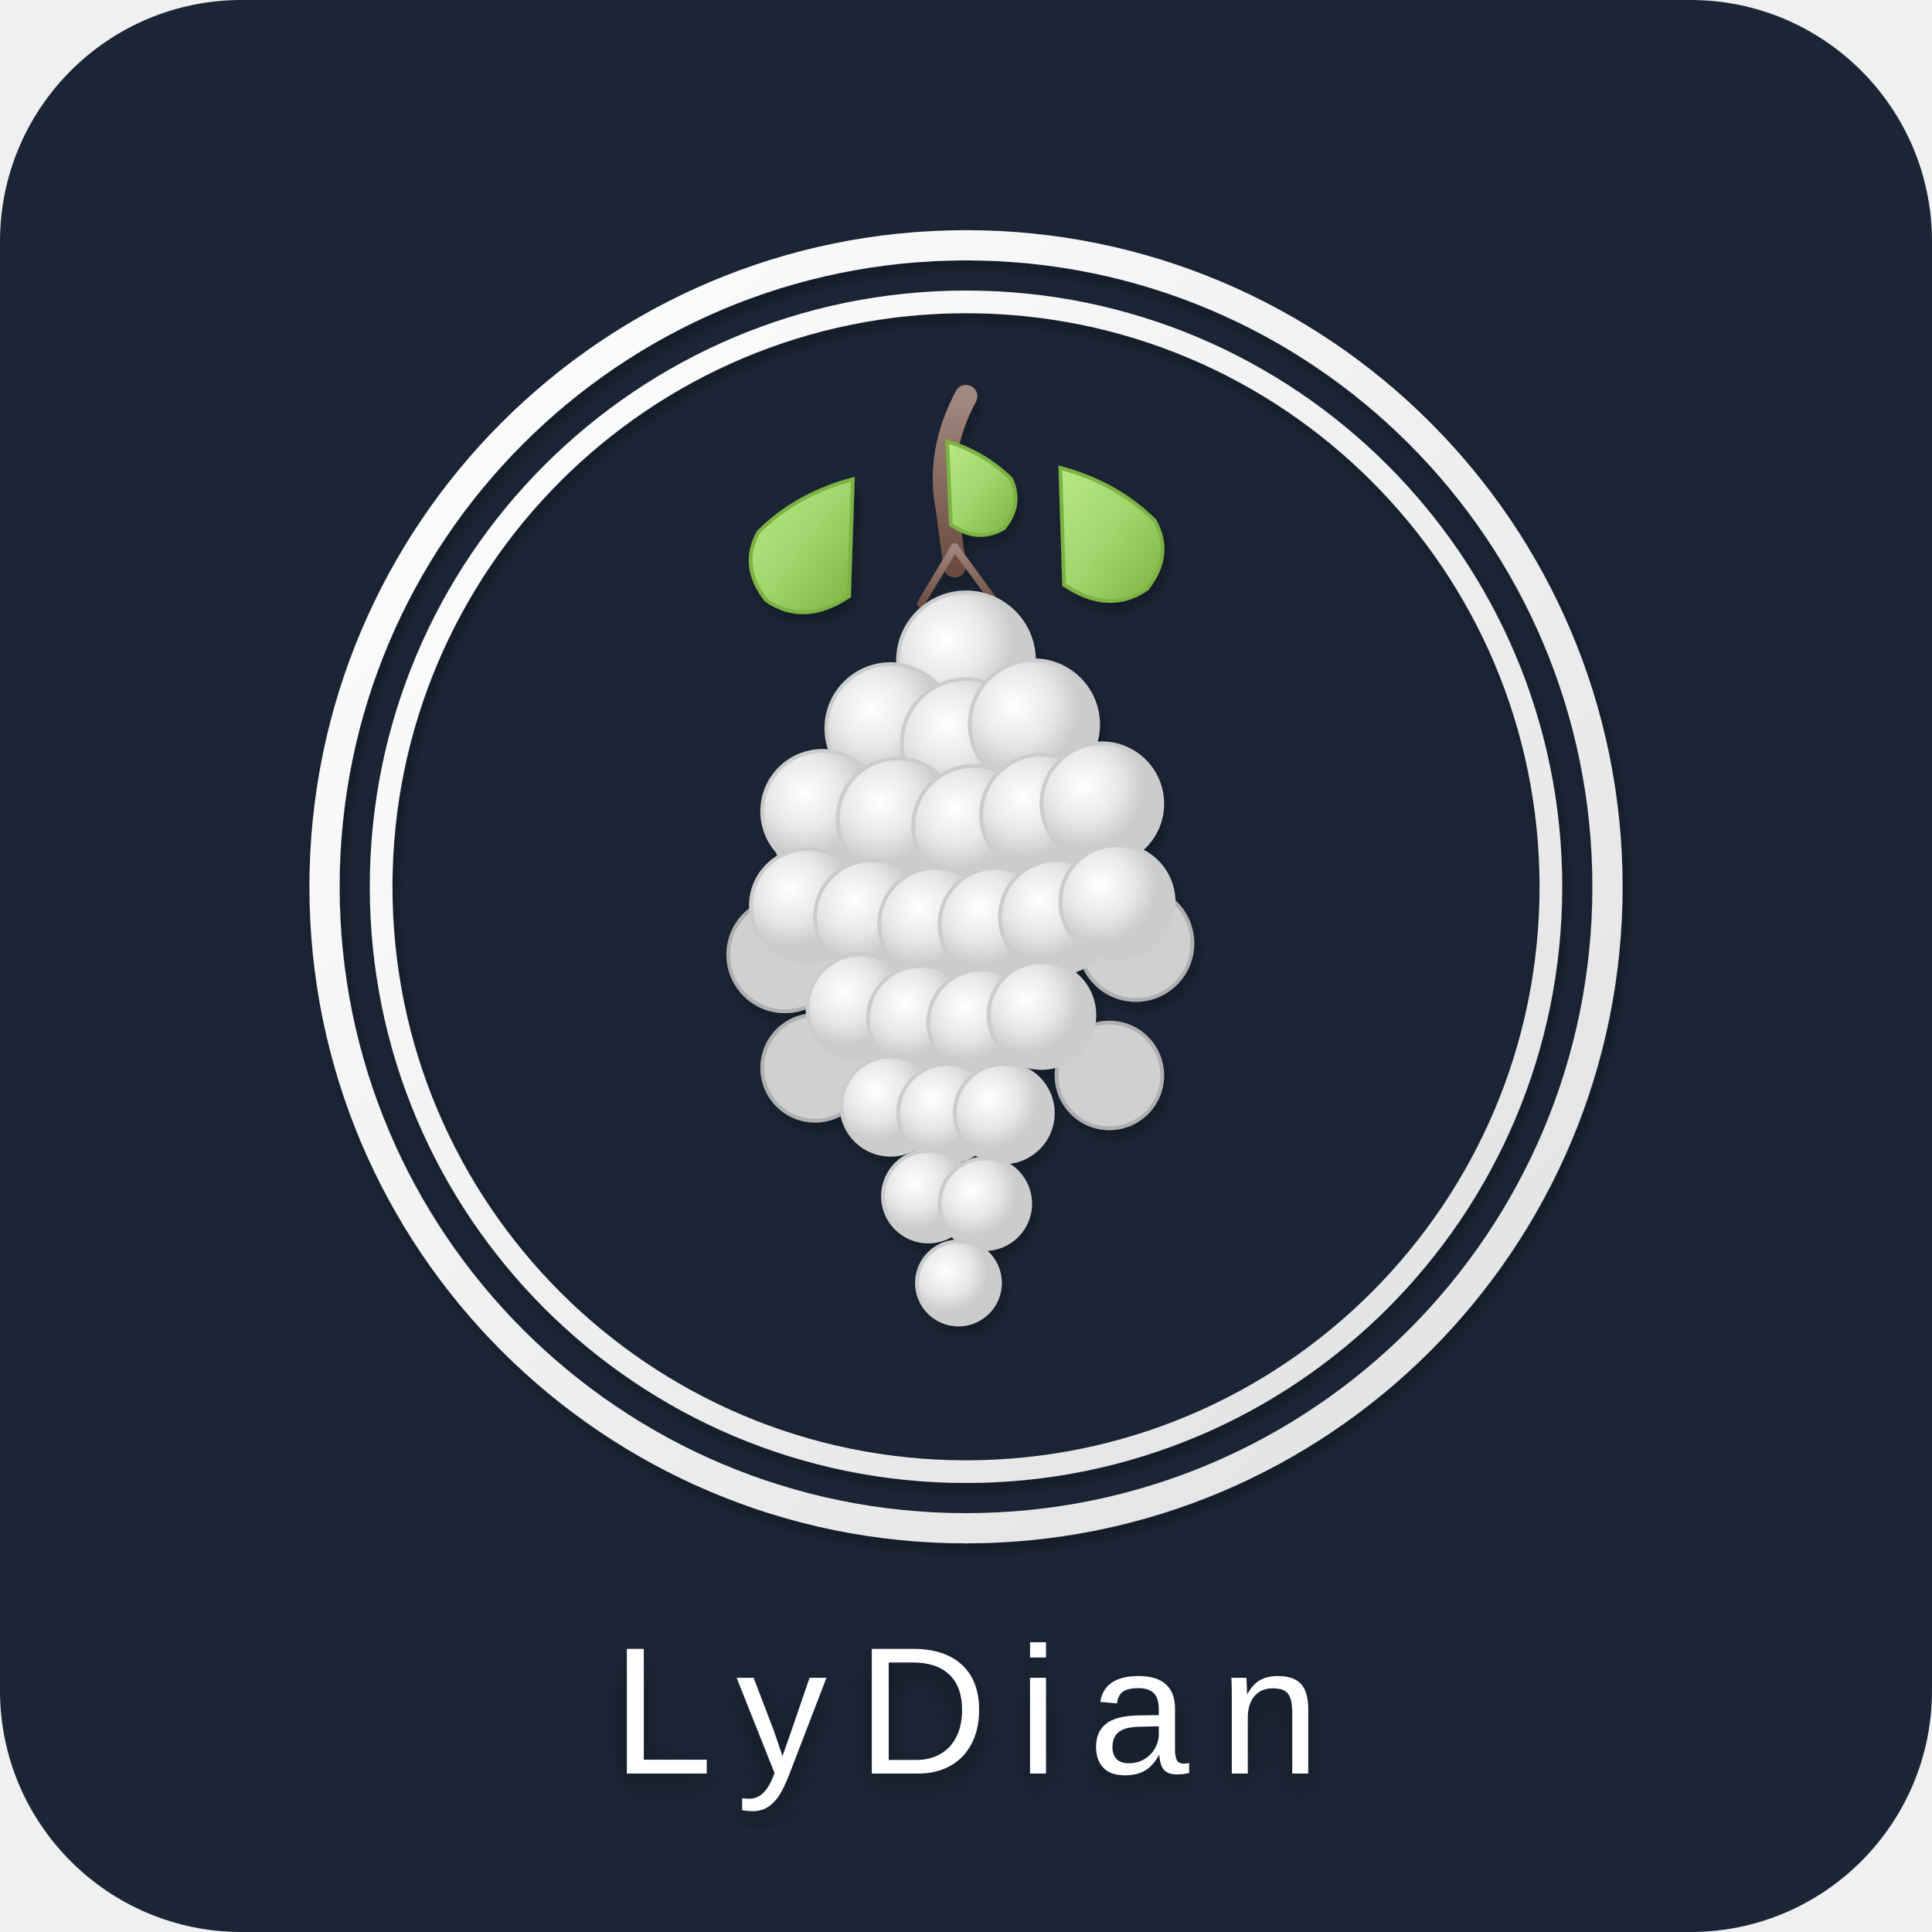
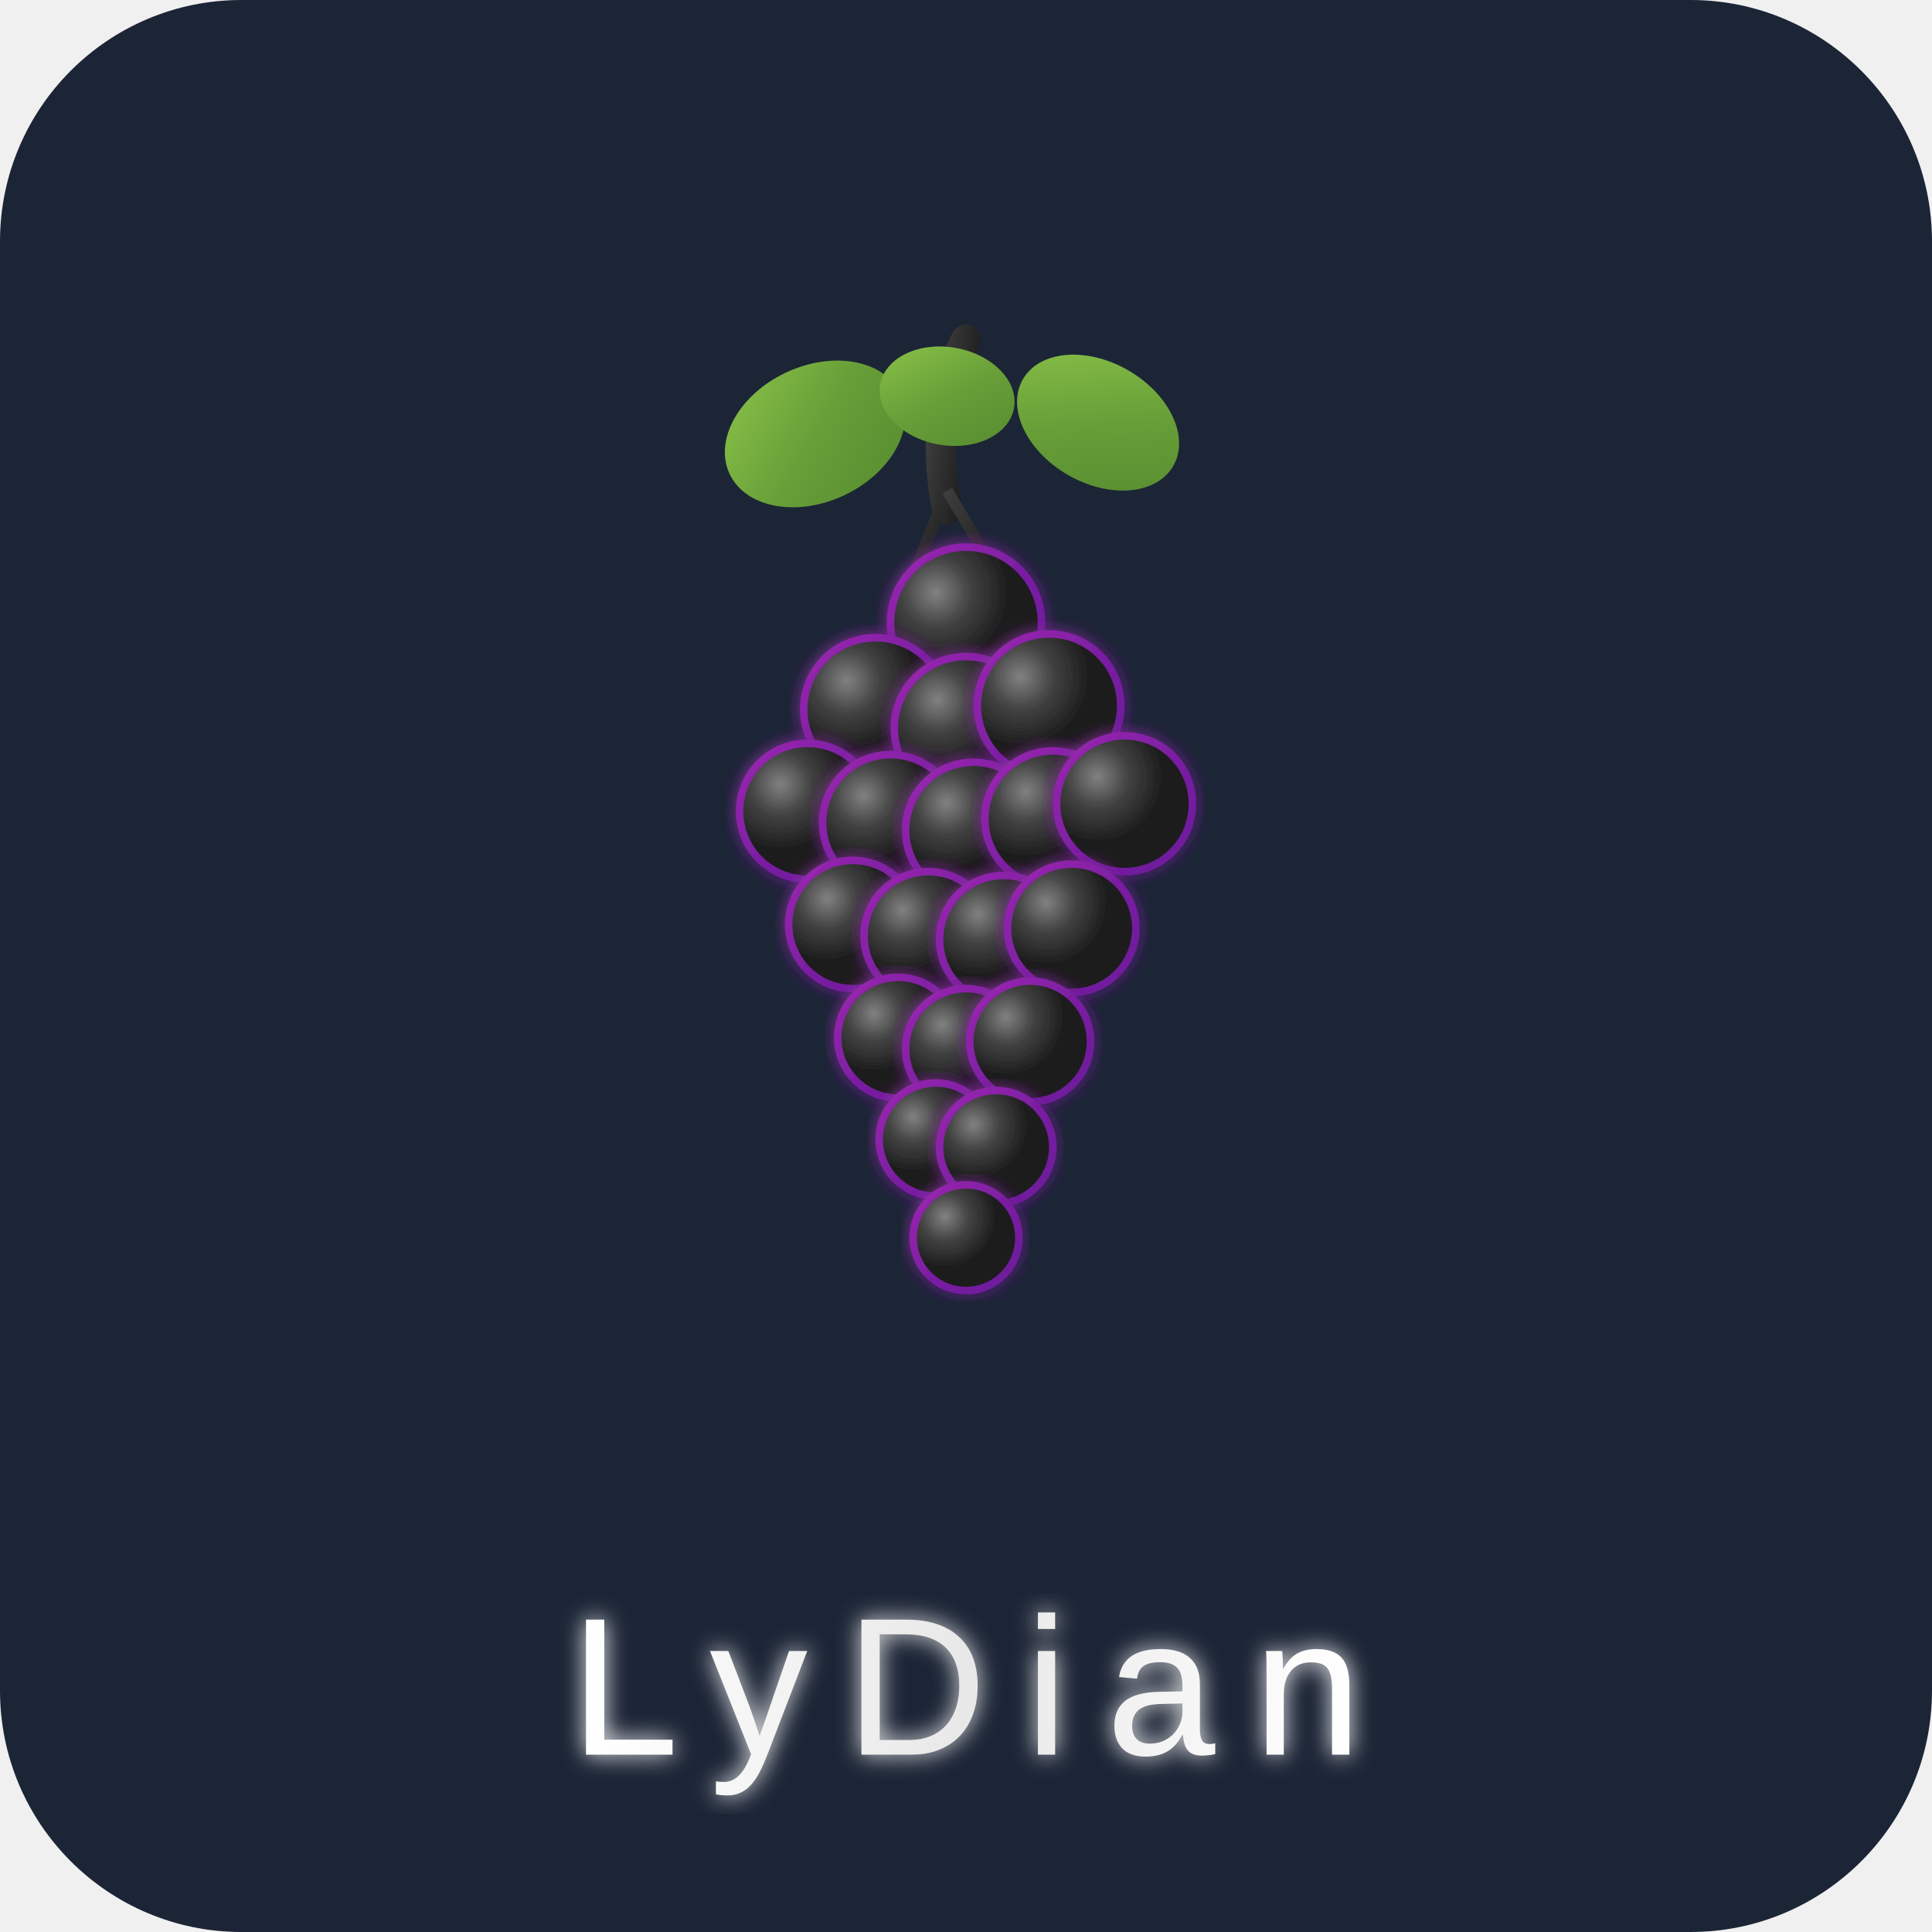
<svg xmlns="http://www.w3.org/2000/svg" width="512" height="512" viewBox="0 0 512 512" fill="none">
  <defs>
-     <radialGradient id="whiteGrapeGradient" cx="0.35" cy="0.35">
-       <stop offset="0%" stop-color="#FFFFFF" />
-       <stop offset="60%" stop-color="#E8E8E8" />
-       <stop offset="100%" stop-color="#CCCCCC" />
+     <linearGradient id="modernGradient" x1="0%" y1="0%" x2="100%" y2="100%">
+       <stop offset="0%" stop-color="#9C27B0" />
+       <stop offset="50%" stop-color="#7B1FA2" />
+       <stop offset="100%" stop-color="#6A1B9A" />
+     </linearGradient>
+     <radialGradient id="blackGrapeGradient" cx="0.3" cy="0.3">
+       <stop offset="0%" stop-color="#4A4A4A" />
+       <stop offset="40%" stop-color="#2C2C2C" />
+       <stop offset="100%" stop-color="#1A1A1A" />
    </radialGradient>
-     <linearGradient id="frameGradient" x1="0%" y1="0%" x2="100%" y2="100%">
-       <stop offset="0%" stop-color="#FFFFFF" />
-       <stop offset="50%" stop-color="#F0F0F0" />
-       <stop offset="100%" stop-color="#E0E0E0" />
+     <radialGradient id="grapeHighlight" cx="0.3" cy="0.3">
+       <stop offset="0%" stop-color="#FFFFFF" stop-opacity="0.3" />
+       <stop offset="50%" stop-color="#FFFFFF" stop-opacity="0.1" />
+       <stop offset="100%" stop-color="#FFFFFF" stop-opacity="0" />
+     </radialGradient>
+     <linearGradient id="leafGradient" x1="0%" y1="0%" x2="100%" y2="100%">
+       <stop offset="0%" stop-color="#8BC34A" />
+       <stop offset="50%" stop-color="#689F38" />
+       <stop offset="100%" stop-color="#558B2F" />
    </linearGradient>
-     <linearGradient id="leaf3D" x1="0%" y1="0%" x2="100%" y2="100%">
-       <stop offset="0%" stop-color="#B8E986" />
-       <stop offset="50%" stop-color="#9FD66D" />
-       <stop offset="100%" stop-color="#7CB342" />
+     <linearGradient id="stemGradient" x1="0%" y1="0%" x2="100%" y2="100%">
+       <stop offset="0%" stop-color="#3D3D3D" />
+       <stop offset="100%" stop-color="#1A1A1A" />
    </linearGradient>
-     <linearGradient id="stem3D" x1="0%" y1="0%" x2="0%" y2="100%">
-       <stop offset="0%" stop-color="#A1887F" />
-       <stop offset="100%" stop-color="#6D4C41" />
-     </linearGradient>
-     <filter id="shadow3D">
-       <feGaussianBlur in="SourceAlpha" stdDeviation="2" />
-       <feOffset dx="1" dy="2" result="offsetblur" />
-       <feComponentTransfer>
-         <feFuncA type="linear" slope="0.3" />
-       </feComponentTransfer>
+     <filter id="glow">
+       <feGaussianBlur stdDeviation="2" result="coloredBlur" />
      <feMerge>
-         <feMergeNode />
+         <feMergeNode in="coloredBlur" />
        <feMergeNode in="SourceGraphic" />
      </feMerge>
    </filter>
-     <filter id="textShadow3D">
-       <feDropShadow dx="0" dy="3" stdDeviation="4" flood-opacity="0.4" />
+   </defs>
+   <rect width="512" height="512" fill="#1C2536" rx="64" />
+   <g transform="translate(256, 230)">
+     <path d="M 0 -140 Q -10 -120, -5 -95" stroke="url(#stemGradient)" stroke-width="8" fill="none" stroke-linecap="round" />
+     <line x1="-5" y1="-100" x2="-15" y2="-75" stroke="url(#stemGradient)" stroke-width="3" />
+     <line x1="-5" y1="-100" x2="10" y2="-75" stroke="url(#stemGradient)" stroke-width="3" />
+     <ellipse cx="-40" cy="-115" rx="25" ry="18" fill="url(#leafGradient)" transform="rotate(-25 -40 -115)" />
+     <ellipse cx="35" cy="-118" rx="23" ry="16" fill="url(#leafGradient)" transform="rotate(30 35 -118)" />
+     <ellipse cx="-5" cy="-125" rx="18" ry="13" fill="url(#leafGradient)" transform="rotate(10 -5 -125)" />
+     <g filter="url(#glow)">
+       <circle cx="0" cy="-65" r="20" fill="url(#blackGrapeGradient)" />
+       <circle cx="0" cy="-65" r="20" fill="url(#grapeHighlight)" />
+       <circle cx="0" cy="-65" r="20" stroke="url(#modernGradient)" stroke-width="2" fill="none" />
+     </g>
+     <g filter="url(#glow)">
+       <circle cx="-24" cy="-42" r="19" fill="url(#blackGrapeGradient)" />
+       <circle cx="-24" cy="-42" r="19" fill="url(#grapeHighlight)" />
+       <circle cx="-24" cy="-42" r="19" stroke="url(#modernGradient)" stroke-width="2" fill="none" />
+     </g>
+     <g filter="url(#glow)">
+       <circle cx="0" cy="-37" r="19" fill="url(#blackGrapeGradient)" />
+       <circle cx="0" cy="-37" r="19" fill="url(#grapeHighlight)" />
+       <circle cx="0" cy="-37" r="19" stroke="url(#modernGradient)" stroke-width="2" fill="none" />
+     </g>
+     <g filter="url(#glow)">
+       <circle cx="22" cy="-43" r="19" fill="url(#blackGrapeGradient)" />
+       <circle cx="22" cy="-43" r="19" fill="url(#grapeHighlight)" />
+       <circle cx="22" cy="-43" r="19" stroke="url(#modernGradient)" stroke-width="2" fill="none" />
+     </g>
+     <g filter="url(#glow)">
+       <circle cx="-42" cy="-15" r="18" fill="url(#blackGrapeGradient)" />
+       <circle cx="-42" cy="-15" r="18" fill="url(#grapeHighlight)" />
+       <circle cx="-42" cy="-15" r="18" stroke="url(#modernGradient)" stroke-width="2" fill="none" />
+     </g>
+     <g filter="url(#glow)">
+       <circle cx="-20" cy="-12" r="18" fill="url(#blackGrapeGradient)" />
+       <circle cx="-20" cy="-12" r="18" fill="url(#grapeHighlight)" />
+       <circle cx="-20" cy="-12" r="18" stroke="url(#modernGradient)" stroke-width="2" fill="none" />
+     </g>
+     <g filter="url(#glow)">
+       <circle cx="2" cy="-10" r="18" fill="url(#blackGrapeGradient)" />
+       <circle cx="2" cy="-10" r="18" fill="url(#grapeHighlight)" />
+       <circle cx="2" cy="-10" r="18" stroke="url(#modernGradient)" stroke-width="2" fill="none" />
+     </g>
+     <g filter="url(#glow)">
+       <circle cx="23" cy="-13" r="18" fill="url(#blackGrapeGradient)" />
+       <circle cx="23" cy="-13" r="18" fill="url(#grapeHighlight)" />
+       <circle cx="23" cy="-13" r="18" stroke="url(#modernGradient)" stroke-width="2" fill="none" />
+     </g>
+     <g filter="url(#glow)">
+       <circle cx="42" cy="-17" r="18" fill="url(#blackGrapeGradient)" />
+       <circle cx="42" cy="-17" r="18" fill="url(#grapeHighlight)" />
+       <circle cx="42" cy="-17" r="18" stroke="url(#modernGradient)" stroke-width="2" fill="none" />
+     </g>
+     <g filter="url(#glow)">
+       <circle cx="-30" cy="15" r="17" fill="url(#blackGrapeGradient)" />
+       <circle cx="-30" cy="15" r="17" fill="url(#grapeHighlight)" />
+       <circle cx="-30" cy="15" r="17" stroke="url(#modernGradient)" stroke-width="2" fill="none" />
+     </g>
+     <g filter="url(#glow)">
+       <circle cx="-10" cy="18" r="17" fill="url(#blackGrapeGradient)" />
+       <circle cx="-10" cy="18" r="17" fill="url(#grapeHighlight)" />
+       <circle cx="-10" cy="18" r="17" stroke="url(#modernGradient)" stroke-width="2" fill="none" />
+     </g>
+     <g filter="url(#glow)">
+       <circle cx="10" cy="19" r="17" fill="url(#blackGrapeGradient)" />
+       <circle cx="10" cy="19" r="17" fill="url(#grapeHighlight)" />
+       <circle cx="10" cy="19" r="17" stroke="url(#modernGradient)" stroke-width="2" fill="none" />
+     </g>
+     <g filter="url(#glow)">
+       <circle cx="28" cy="16" r="17" fill="url(#blackGrapeGradient)" />
+       <circle cx="28" cy="16" r="17" fill="url(#grapeHighlight)" />
+       <circle cx="28" cy="16" r="17" stroke="url(#modernGradient)" stroke-width="2" fill="none" />
+     </g>
+     <g filter="url(#glow)">
+       <circle cx="-18" cy="45" r="16" fill="url(#blackGrapeGradient)" />
+       <circle cx="-18" cy="45" r="16" fill="url(#grapeHighlight)" />
+       <circle cx="-18" cy="45" r="16" stroke="url(#modernGradient)" stroke-width="2" fill="none" />
+     </g>
+     <g filter="url(#glow)">
+       <circle cx="0" cy="48" r="16" fill="url(#blackGrapeGradient)" />
+       <circle cx="0" cy="48" r="16" fill="url(#grapeHighlight)" />
+       <circle cx="0" cy="48" r="16" stroke="url(#modernGradient)" stroke-width="2" fill="none" />
+     </g>
+     <g filter="url(#glow)">
+       <circle cx="17" cy="46" r="16" fill="url(#blackGrapeGradient)" />
+       <circle cx="17" cy="46" r="16" fill="url(#grapeHighlight)" />
+       <circle cx="17" cy="46" r="16" stroke="url(#modernGradient)" stroke-width="2" fill="none" />
+     </g>
+     <g filter="url(#glow)">
+       <circle cx="-8" cy="72" r="15" fill="url(#blackGrapeGradient)" />
+       <circle cx="-8" cy="72" r="15" fill="url(#grapeHighlight)" />
+       <circle cx="-8" cy="72" r="15" stroke="url(#modernGradient)" stroke-width="2" fill="none" />
+     </g>
+     <g filter="url(#glow)">
+       <circle cx="8" cy="74" r="15" fill="url(#blackGrapeGradient)" />
+       <circle cx="8" cy="74" r="15" fill="url(#grapeHighlight)" />
+       <circle cx="8" cy="74" r="15" stroke="url(#modernGradient)" stroke-width="2" fill="none" />
+     </g>
+     <g filter="url(#glow)">
+       <circle cx="0" cy="98" r="14" fill="url(#blackGrapeGradient)" />
+       <circle cx="0" cy="98" r="14" fill="url(#grapeHighlight)" />
+       <circle cx="0" cy="98" r="14" stroke="url(#modernGradient)" stroke-width="2" fill="none" />
+     </g>
+   </g>
+   <defs>
+     <linearGradient id="textGradient" x1="0%" y1="0%" x2="100%" y2="0%">
+       <stop offset="0%" stop-color="#FFFFFF" />
+       <stop offset="50%" stop-color="#E8E8E8" />
+       <stop offset="100%" stop-color="#FFFFFF" />
+     </linearGradient>
+     <filter id="textGlow">
+       <feGaussianBlur stdDeviation="3" result="coloredBlur" />
+       <feMerge>
+         <feMergeNode in="coloredBlur" />
+         <feMergeNode in="SourceGraphic" />
+       </feMerge>
    </filter>
  </defs>
-   <rect width="512" height="512" fill="#1C2536" rx="64" />
-   <g transform="translate(256, 235)" filter="url(#shadow3D)">
-     <circle cx="0" cy="0" r="170" stroke="url(#frameGradient)" stroke-width="8" fill="none" />
-     <circle cx="0" cy="0" r="155" stroke="url(#frameGradient)" stroke-width="6" fill="none" />
-     <path d="M 0 -130 Q -8 -115, -5 -100 L -3 -85" stroke="url(#stem3D)" stroke-width="6" fill="none" stroke-linecap="round" />
-     <path d="M -3 -90 L -12 -75" stroke="url(#stem3D)" stroke-width="2" stroke-linecap="round" />
-     <path d="M -3 -90 L 8 -75" stroke="url(#stem3D)" stroke-width="2" stroke-linecap="round" />
-     <path d="M -30 -108 Q -45 -104, -55 -94 Q -60 -85, -53 -76 Q -43 -69, -31 -77 Z" fill="url(#leaf3D)" stroke="#7CB342" stroke-width="1" />
-     <path d="M 25 -111 Q 40 -107, 50 -97 Q 55 -88, 48 -79 Q 38 -72, 26 -80 Z" fill="url(#leaf3D)" stroke="#7CB342" stroke-width="1" />
-     <path d="M -5 -118 Q 5 -115, 12 -108 Q 15 -101, 10 -95 Q 3 -91, -4 -96 Z" fill="url(#leaf3D)" stroke="#7CB342" stroke-width="1" />
-     <circle cx="-35" cy="-15" r="16" fill="#D0D0D0" stroke="#B0B0B0" stroke-width="1" />
-     <circle cx="32" cy="-18" r="16" fill="#D0D0D0" stroke="#B0B0B0" stroke-width="1" />
-     <circle cx="-48" cy="18" r="15" fill="#D0D0D0" stroke="#B0B0B0" stroke-width="1" />
-     <circle cx="45" cy="15" r="15" fill="#D0D0D0" stroke="#B0B0B0" stroke-width="1" />
-     <circle cx="-40" cy="48" r="14" fill="#D0D0D0" stroke="#B0B0B0" stroke-width="1" />
-     <circle cx="38" cy="50" r="14" fill="#D0D0D0" stroke="#B0B0B0" stroke-width="1" />
-     <circle cx="0" cy="-60" r="18" fill="url(#whiteGrapeGradient)" stroke="#CCCCCC" stroke-width="1" />
-     <circle cx="-20" cy="-42" r="17" fill="url(#whiteGrapeGradient)" stroke="#CCCCCC" stroke-width="1" />
-     <circle cx="0" cy="-38" r="17" fill="url(#whiteGrapeGradient)" stroke="#CCCCCC" stroke-width="1" />
-     <circle cx="18" cy="-43" r="17" fill="url(#whiteGrapeGradient)" stroke="#CCCCCC" stroke-width="1" />
-     <circle cx="-38" cy="-20" r="16" fill="url(#whiteGrapeGradient)" stroke="#CCCCCC" stroke-width="1" />
-     <circle cx="-18" cy="-18" r="16" fill="url(#whiteGrapeGradient)" stroke="#CCCCCC" stroke-width="1" />
-     <circle cx="2" cy="-16" r="16" fill="url(#whiteGrapeGradient)" stroke="#CCCCCC" stroke-width="1" />
-     <circle cx="20" cy="-19" r="16" fill="url(#whiteGrapeGradient)" stroke="#CCCCCC" stroke-width="1" />
-     <circle cx="36" cy="-22" r="16" fill="url(#whiteGrapeGradient)" stroke="#CCCCCC" stroke-width="1" />
-     <circle cx="-42" cy="5" r="15" fill="url(#whiteGrapeGradient)" stroke="#CCCCCC" stroke-width="1" />
-     <circle cx="-25" cy="8" r="15" fill="url(#whiteGrapeGradient)" stroke="#CCCCCC" stroke-width="1" />
-     <circle cx="-8" cy="10" r="15" fill="url(#whiteGrapeGradient)" stroke="#CCCCCC" stroke-width="1" />
-     <circle cx="8" cy="10" r="15" fill="url(#whiteGrapeGradient)" stroke="#CCCCCC" stroke-width="1" />
-     <circle cx="24" cy="8" r="15" fill="url(#whiteGrapeGradient)" stroke="#CCCCCC" stroke-width="1" />
-     <circle cx="40" cy="4" r="15" fill="url(#whiteGrapeGradient)" stroke="#CCCCCC" stroke-width="1" />
-     <circle cx="-28" cy="32" r="14" fill="url(#whiteGrapeGradient)" stroke="#CCCCCC" stroke-width="1" />
-     <circle cx="-12" cy="35" r="14" fill="url(#whiteGrapeGradient)" stroke="#CCCCCC" stroke-width="1" />
-     <circle cx="4" cy="36" r="14" fill="url(#whiteGrapeGradient)" stroke="#CCCCCC" stroke-width="1" />
-     <circle cx="20" cy="34" r="14" fill="url(#whiteGrapeGradient)" stroke="#CCCCCC" stroke-width="1" />
-     <circle cx="-20" cy="58" r="13" fill="url(#whiteGrapeGradient)" stroke="#CCCCCC" stroke-width="1" />
-     <circle cx="-5" cy="60" r="13" fill="url(#whiteGrapeGradient)" stroke="#CCCCCC" stroke-width="1" />
-     <circle cx="10" cy="60" r="13" fill="url(#whiteGrapeGradient)" stroke="#CCCCCC" stroke-width="1" />
-     <circle cx="-10" cy="82" r="12" fill="url(#whiteGrapeGradient)" stroke="#CCCCCC" stroke-width="1" />
-     <circle cx="5" cy="84" r="12" fill="url(#whiteGrapeGradient)" stroke="#CCCCCC" stroke-width="1" />
-     <circle cx="-2" cy="105" r="11" fill="url(#whiteGrapeGradient)" stroke="#CCCCCC" stroke-width="1" />
-   </g>
-   <text x="256" y="470" font-family="'Segoe UI', 'Helvetica Neue', Arial, sans-serif" font-size="48" font-weight="300" fill="#FFFFFF" text-anchor="middle" letter-spacing="8" filter="url(#textShadow3D)">
+   <text x="256" y="465" font-family="'Segoe UI', 'Helvetica Neue', Arial, sans-serif" font-size="52" font-weight="300" fill="url(#textGradient)" text-anchor="middle" letter-spacing="10" filter="url(#textGlow)">
    LyDian
  </text>
</svg>
